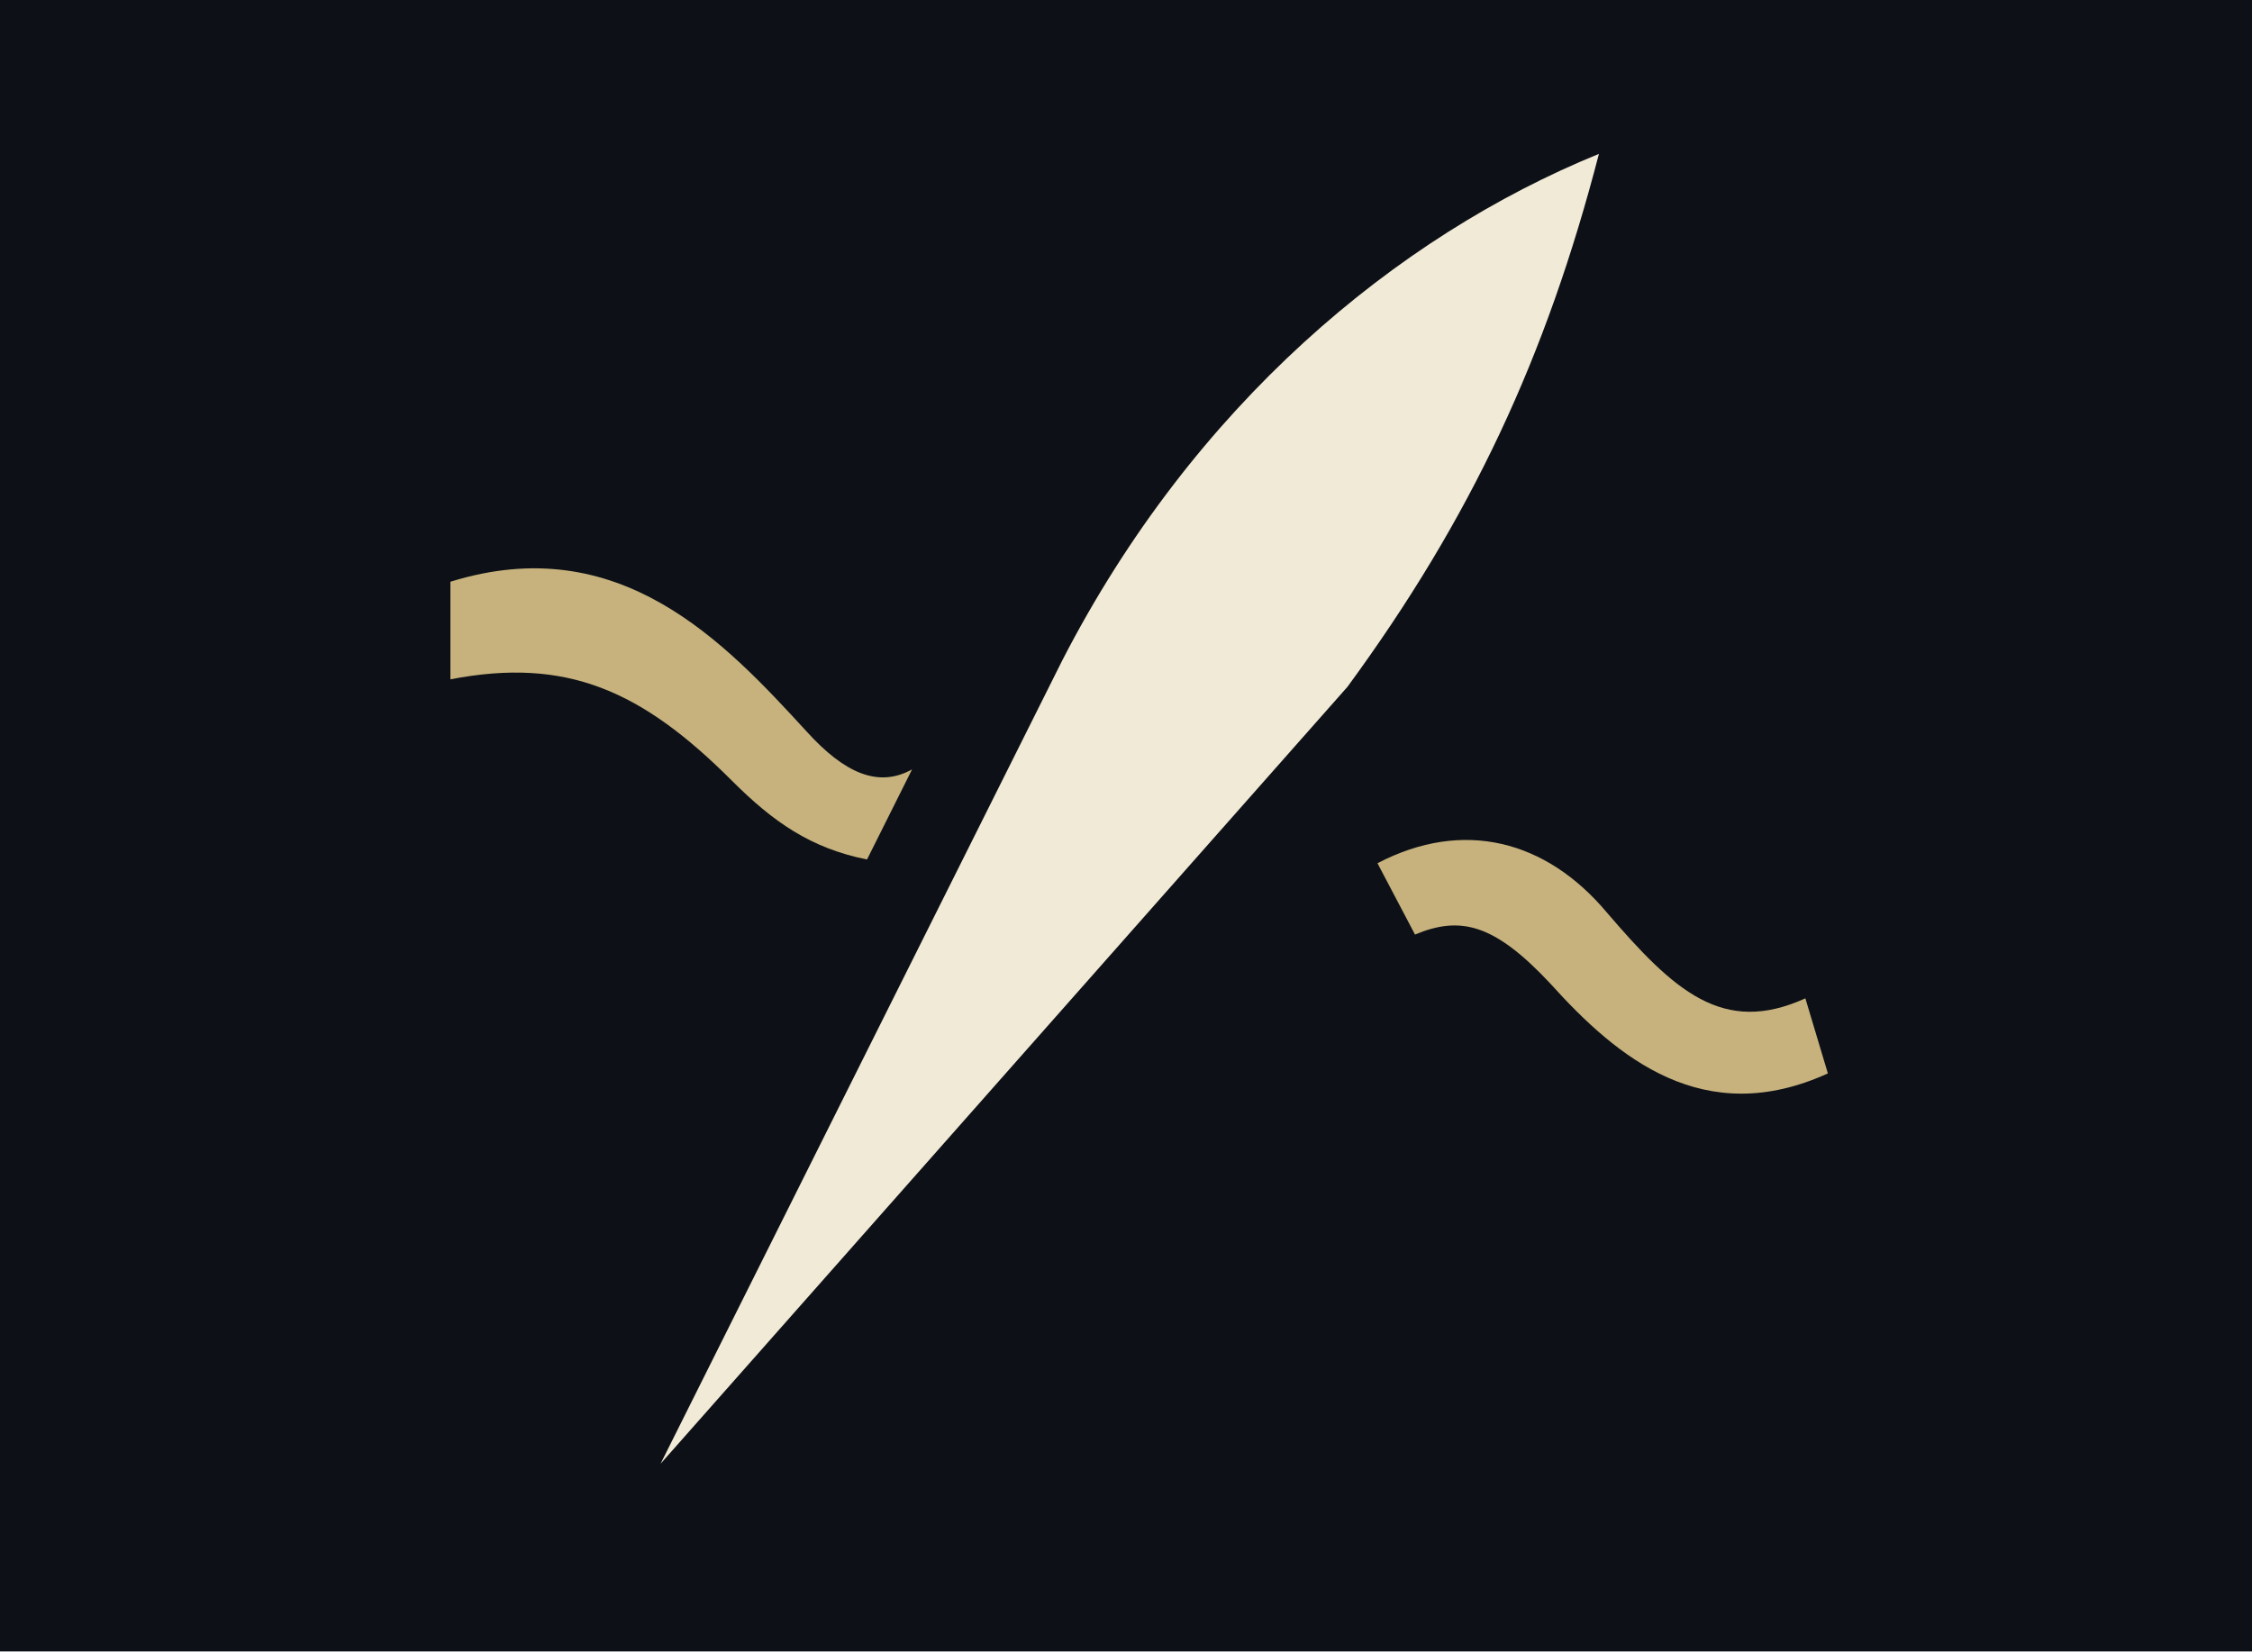
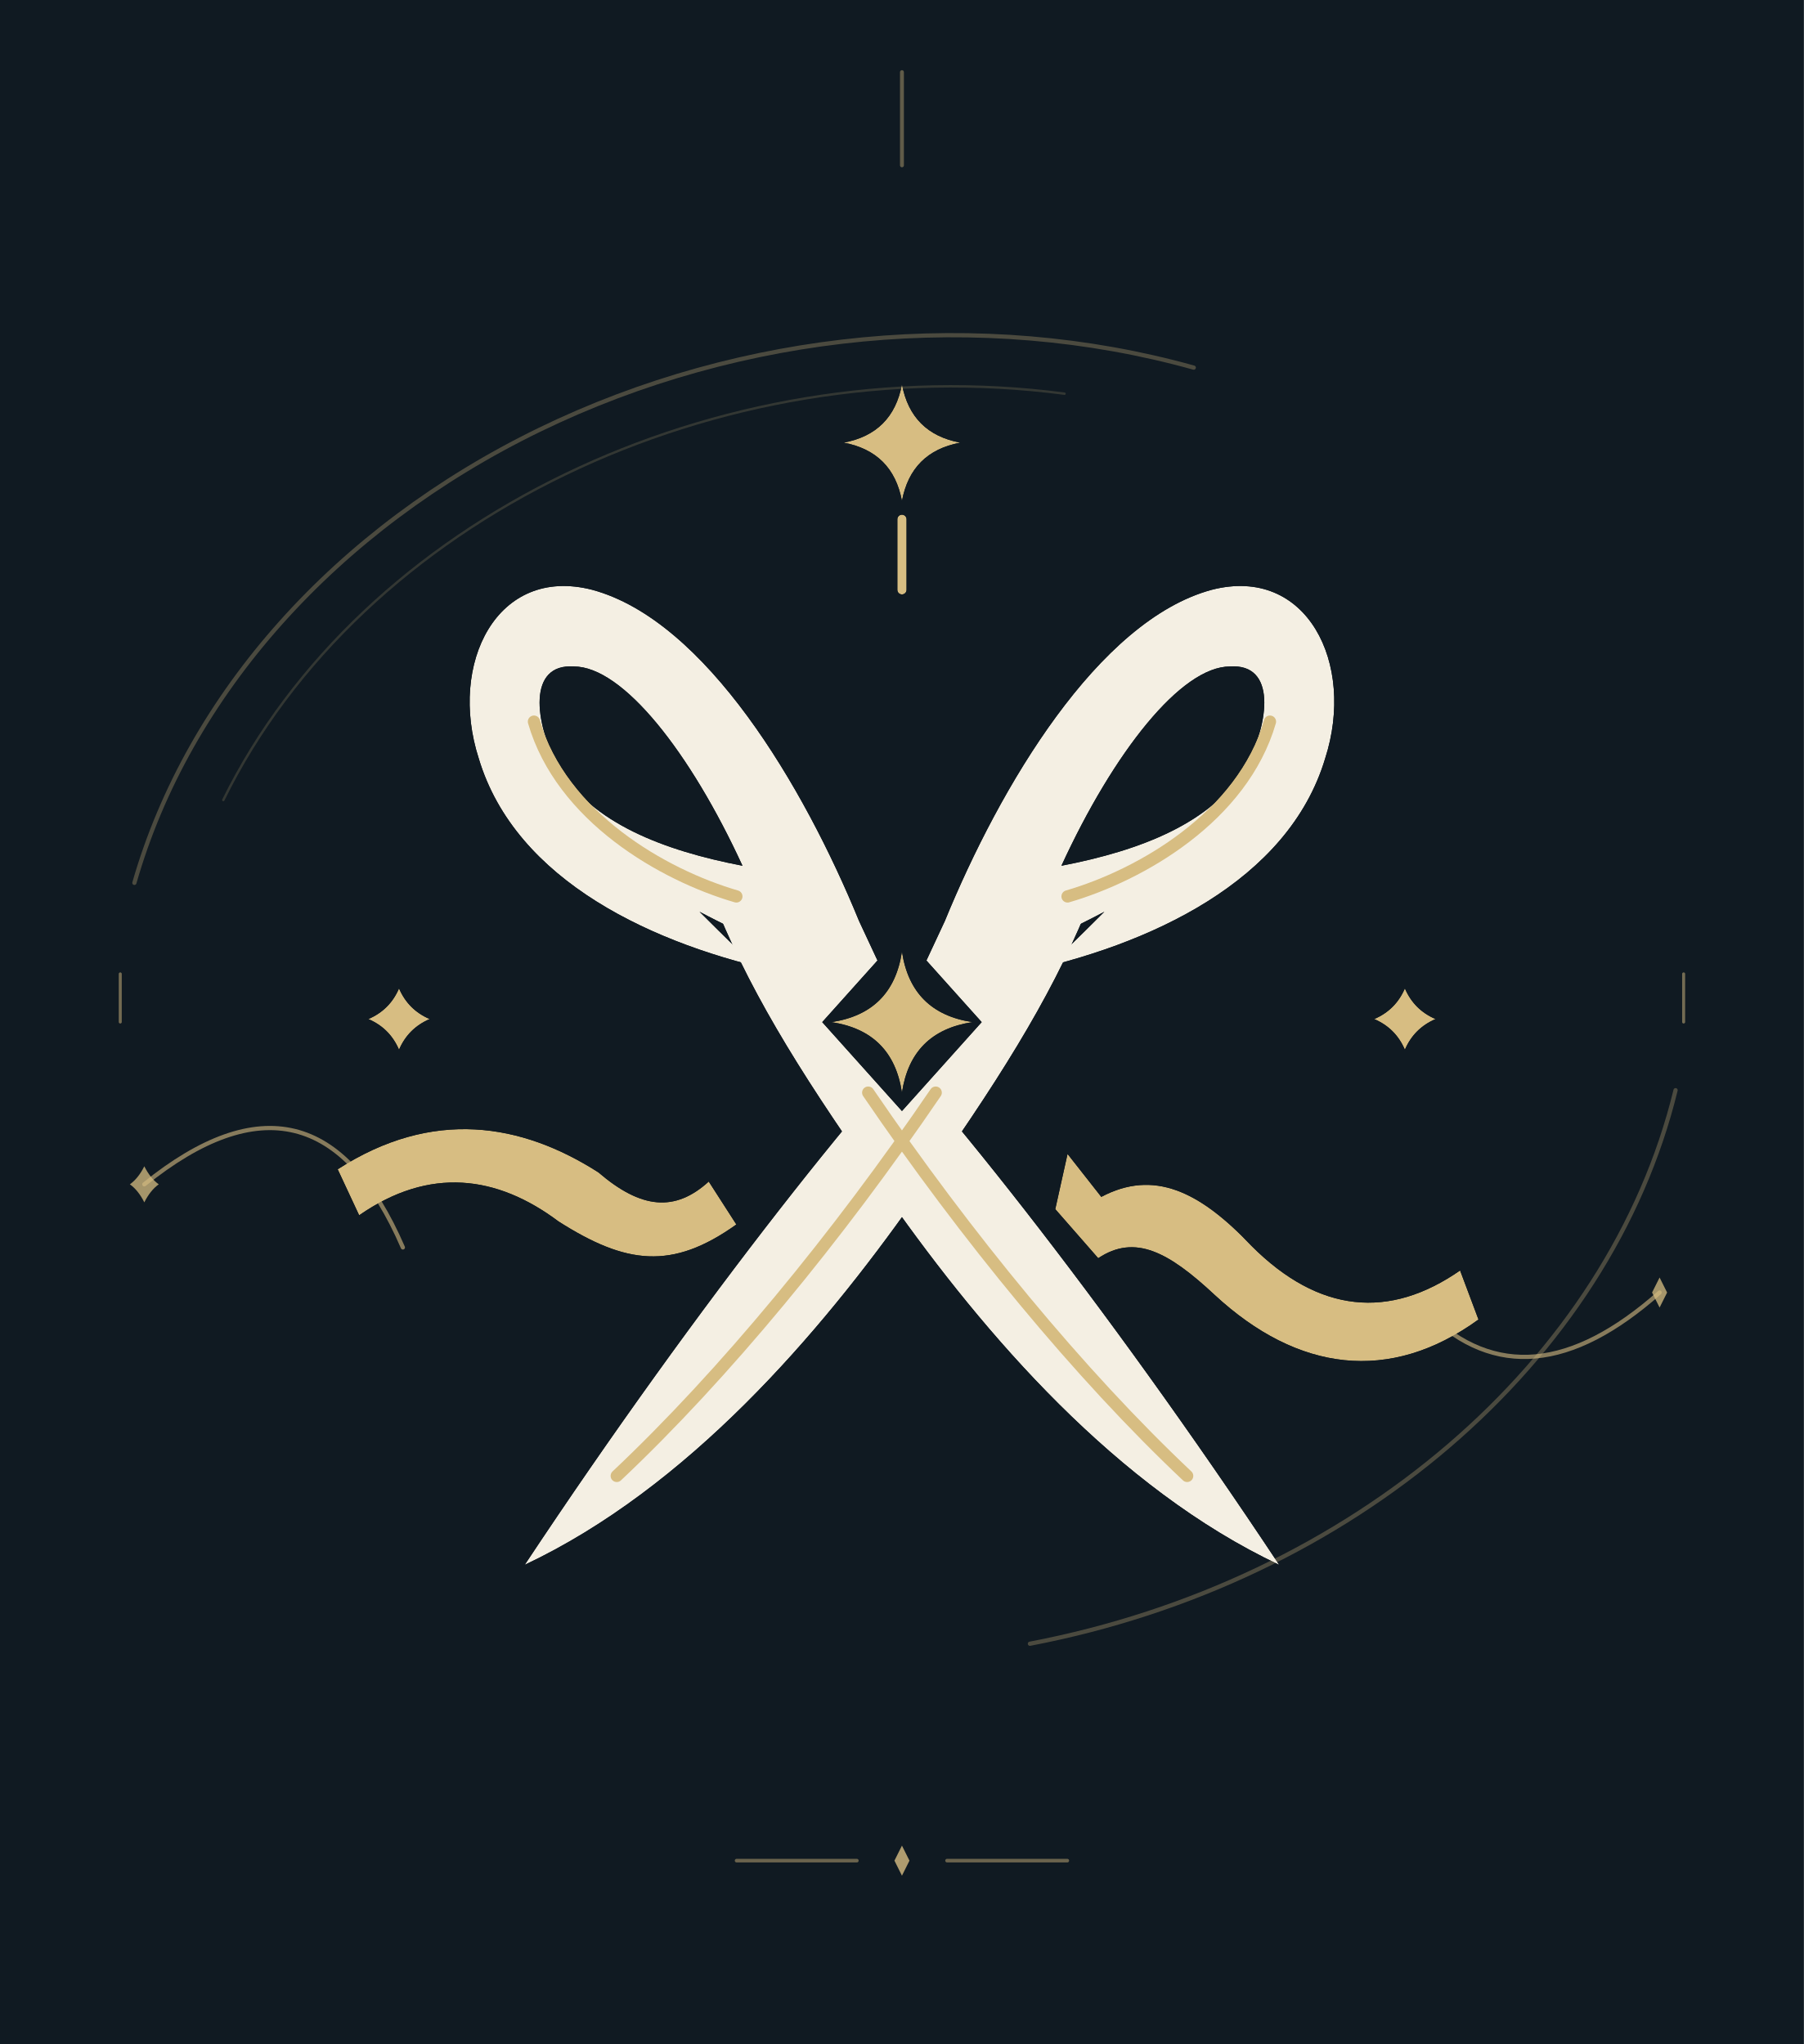
- <svg xmlns="http://www.w3.org/2000/svg" width="600" height="440" viewBox="0 0 600 440" role="img" aria-labelledby="title desc">
-   <rect x="0" y="0" width="600" height="440" fill="#0d1117" />
-   <g id="ritual-emblem" transform="translate(44.0 -36.0) scale(1.0)">
-     <g id="atropos-severed-thread">
-       <g id="living-thread" fill="#c7b27d">
-         <path id="held-thread" d="M76 191 C121 177 149 207 171 231 C181 242 190 246 199 241 L187 265 C172 262 162 255 151 244 C127 220 107 211 76 217 Z" />
-         <path id="released-thread" d="M323 266 C346 254 368 260 384 279 C402 300 415 312 437 302 L443 322 C410 337 387 318 369 298 C354 282 345 280 333 285 Z" />
+ <svg xmlns="http://www.w3.org/2000/svg" width="600" height="680" viewBox="0 0 600 680" role="img" aria-labelledby="title desc">
+   <rect id="background" width="600" height="680" fill="#101a22" />
+   <path d="M55.223 249.961A264 219 0 0 1 432.000 142.340" fill="none" stroke="#d7bd82" stroke-width="1.4" stroke-opacity="0.3" stroke-linecap="round" stroke-linejoin="round" transform="rotate(-10 300.0 332)" />
+   <path d="M548.079 406.902A264 219 0 0 1 304.607 550.967" fill="none" stroke="#d7bd82" stroke-width="1.4" stroke-opacity="0.3" stroke-linecap="round" stroke-linejoin="round" transform="rotate(-10 300.0 332)" />
+   <path d="M89.137 227.962A246 202 0 0 1 388.159 143.417" fill="none" stroke="#d7bd82" stroke-width="0.8" stroke-opacity="0.18" stroke-linecap="round" stroke-linejoin="round" transform="rotate(-10 300.0 332)" />
+   <path d="M48.0 394Q105.0 348 134.0 415" fill="none" stroke="#d7bd82" stroke-width="1.4" stroke-opacity="0.6" stroke-linecap="round" stroke-linejoin="round" />
+   <path d="M475.0 437Q508.0 469 552.0 430" fill="none" stroke="#d7bd82" stroke-width="1.4" stroke-opacity="0.6" stroke-linecap="round" stroke-linejoin="round" />
+   <path d="M48.0 388Q50.0 392 52.8 394Q50.0 396 48.0 400Q46.0 396 43.2 394Q46.0 392 48.0 388Z" fill="#d7bd82" fill-opacity="0.75" />
+   <path d="M552.0 425L554.5 430 552.0 435 549.5 430Z" fill="#d7bd82" fill-opacity="0.75" />
+   <path d="M300.0 24V55" fill="none" stroke="#d7bd82" stroke-width="1.3" stroke-opacity="0.4" stroke-linecap="round" stroke-linejoin="round" />
+   <path d="M40.0 324V340" fill="none" stroke="#d7bd82" stroke-width="1" stroke-opacity="0.5" stroke-linecap="round" stroke-linejoin="round" />
+   <path d="M560.0 324V340" fill="none" stroke="#d7bd82" stroke-width="1" stroke-opacity="0.5" stroke-linecap="round" stroke-linejoin="round" />
+   <g id="atropos-hero-placement" transform="translate(38.880 83) scale(1.02)">
+     <defs>
+       <mask id="atropos-hero-alpha-cutouts" maskUnits="userSpaceOnUse" x="0" y="0" width="512" height="512">
+         <g>
+           <path d="M256 44 Q259 60 275 63 Q259 66 256 82 Q253 66 237 63 Q253 60 256 44Z" fill="#FFFFFF" />
+           <path d="M256 88V111" fill="none" stroke="#FFFFFF" stroke-width="3" stroke-linecap="round" stroke-linejoin="round" />
+           <path d="M218 236 C175 227 130 206 118 166 C108 135 124 103 155 111 C192 121 224 175 242 219 L256 249 L238 265 C222 247 206 232 190 216 C205 224 215 227 218 236Z M204 201 C187 164 165 136 149 136 C134 135 136 154 144 169 C155 187 178 196 204 201Z" fill="#FFFFFF" fill-rule="evenodd" />
+           <path d="M294 236 C337 227 382 206 394 166 C404 135 388 103 357 111 C320 121 288 175 270 219 L256 249 L274 265 C290 247 306 232 322 216 C307 224 297 227 294 236Z M308 201 C325 164 347 136 363 136 C378 135 376 154 368 169 C357 187 334 196 308 201Z" fill="#FFFFFF" fill-rule="evenodd" />
+           <path d="M232 239 C264 270 322 343 379 429 C326 404 283 354 252 310 C225 272 208 245 196 216Z" fill="#FFFFFF" />
+           <path d="M280 239 C248 270 190 343 133 429 C186 404 229 354 260 310 C287 272 304 245 316 216Z" fill="#FFFFFF" />
+           <path d="M245 275 C277 322 314 367 349 400" fill="none" stroke="#FFFFFF" stroke-width="4" stroke-linecap="round" stroke-linejoin="round" />
+           <path d="M267 275 C235 322 198 367 163 400" fill="none" stroke="#FFFFFF" stroke-width="4" stroke-linecap="round" stroke-linejoin="round" />
+           <path d="M136 154 C145 185 178 204 202 211M376 154C367 185 334 204 310 211" fill="none" stroke="#FFFFFF" stroke-width="4" stroke-linecap="round" stroke-linejoin="round" />
+           <path d="M256 223L282 252 256 281 230 252Z" fill="#000000" />
+           <path d="M256 229 Q259 249 279 252 Q259 255 256 275 Q253 255 233 252 Q253 249 256 229Z" fill="#FFFFFF" />
+           <path d="M72 300 C103 280 132 285 157 301 C171 313 182 314 193 304 L202 318 C181 333 166 331 144 317 C124 302 102 299 79 315Z" fill="#FFFFFF" />
+           <path d="M310 295 L321 309 C338 300 353 307 370 325 C392 347 415 349 438 333 L444 349 C415 370 385 366 358 341 C343 327 332 321 320 329 L306 313Z" fill="#FFFFFF" />
+           <path d="M92 241 Q95 248 102 251 Q95 254 92 261 Q89 254 82 251 Q89 248 92 241Z" fill="#FFFFFF" />
+           <path d="M420 241 Q423 248 430 251 Q423 254 420 261 Q417 254 410 251 Q417 248 420 241Z" fill="#FFFFFF" />
+         </g>
+       </mask>
+     </defs>
+     <g mask="url(#atropos-hero-alpha-cutouts)">
+       <g id="atropos-hero-atropos-fate-instrument">
+         <path d="M256 44 Q259 60 275 63 Q259 66 256 82 Q253 66 237 63 Q253 60 256 44Z" fill="#d7bd82" />
+         <path d="M256 88V111" fill="none" stroke="#d7bd82" stroke-width="3" stroke-linecap="round" stroke-linejoin="round" />
+         <path id="atropos-hero-western-shear-eye" d="M218 236 C175 227 130 206 118 166 C108 135 124 103 155 111 C192 121 224 175 242 219 L256 249 L238 265 C222 247 206 232 190 216 C205 224 215 227 218 236Z M204 201 C187 164 165 136 149 136 C134 135 136 154 144 169 C155 187 178 196 204 201Z" fill="#f4efe3" fill-rule="evenodd" />
+         <path id="atropos-hero-eastern-shear-eye" d="M294 236 C337 227 382 206 394 166 C404 135 388 103 357 111 C320 121 288 175 270 219 L256 249 L274 265 C290 247 306 232 322 216 C307 224 297 227 294 236Z M308 201 C325 164 347 136 363 136 C378 135 376 154 368 169 C357 187 334 196 308 201Z" fill="#f4efe3" fill-rule="evenodd" />
+         <path id="atropos-hero-eastern-blade" d="M232 239 C264 270 322 343 379 429 C326 404 283 354 252 310 C225 272 208 245 196 216Z" fill="#f4efe3" />
+         <path id="atropos-hero-western-blade" d="M280 239 C248 270 190 343 133 429 C186 404 229 354 260 310 C287 272 304 245 316 216Z" fill="#f4efe3" />
+         <path d="M245 275 C277 322 314 367 349 400" fill="none" stroke="#d7bd82" stroke-width="4" stroke-linecap="round" stroke-linejoin="round" />
+         <path d="M267 275 C235 322 198 367 163 400" fill="none" stroke="#d7bd82" stroke-width="4" stroke-linecap="round" stroke-linejoin="round" />
+         <path d="M136 154 C145 185 178 204 202 211M376 154C367 185 334 204 310 211" fill="none" stroke="#d7bd82" stroke-width="4" stroke-linecap="round" stroke-linejoin="round" />
+         <path d="M256 223L282 252 256 281 230 252Z" fill="#101a22" />
+         <path d="M256 229 Q259 249 279 252 Q259 255 256 275 Q253 255 233 252 Q253 249 256 229Z" fill="#d7bd82" />
+         <path id="atropos-hero-held-thread" d="M72 300 C103 280 132 285 157 301 C171 313 182 314 193 304 L202 318 C181 333 166 331 144 317 C124 302 102 299 79 315Z" fill="#d7bd82" />
+         <path id="atropos-hero-released-thread" d="M310 295 L321 309 C338 300 353 307 370 325 C392 347 415 349 438 333 L444 349 C415 370 385 366 358 341 C343 327 332 321 320 329 L306 313Z" fill="#d7bd82" />
+         <path d="M92 241 Q95 248 102 251 Q95 254 92 261 Q89 254 82 251 Q89 248 92 241Z" fill="#d7bd82" />
+         <path d="M420 241 Q423 248 430 251 Q423 254 420 261 Q417 254 410 251 Q417 248 420 241Z" fill="#d7bd82" />
      </g>
-       <path id="decisive-edge" fill="#f1ead6" d="M132 426 L239 212 C274 144 328 99 382 77 C368 131 348 174 315 219 Z" />
    </g>
  </g>
+   <path d="M245.0 619H285.0M315.0 619H355.0" fill="none" stroke="#d7bd82" stroke-width="1.2" stroke-opacity="0.45" stroke-linecap="round" stroke-linejoin="round" />
+   <path d="M300.0 614L302.5 619 300.0 624 297.5 619Z" fill="#d7bd82" fill-opacity="0.8" />
</svg>
